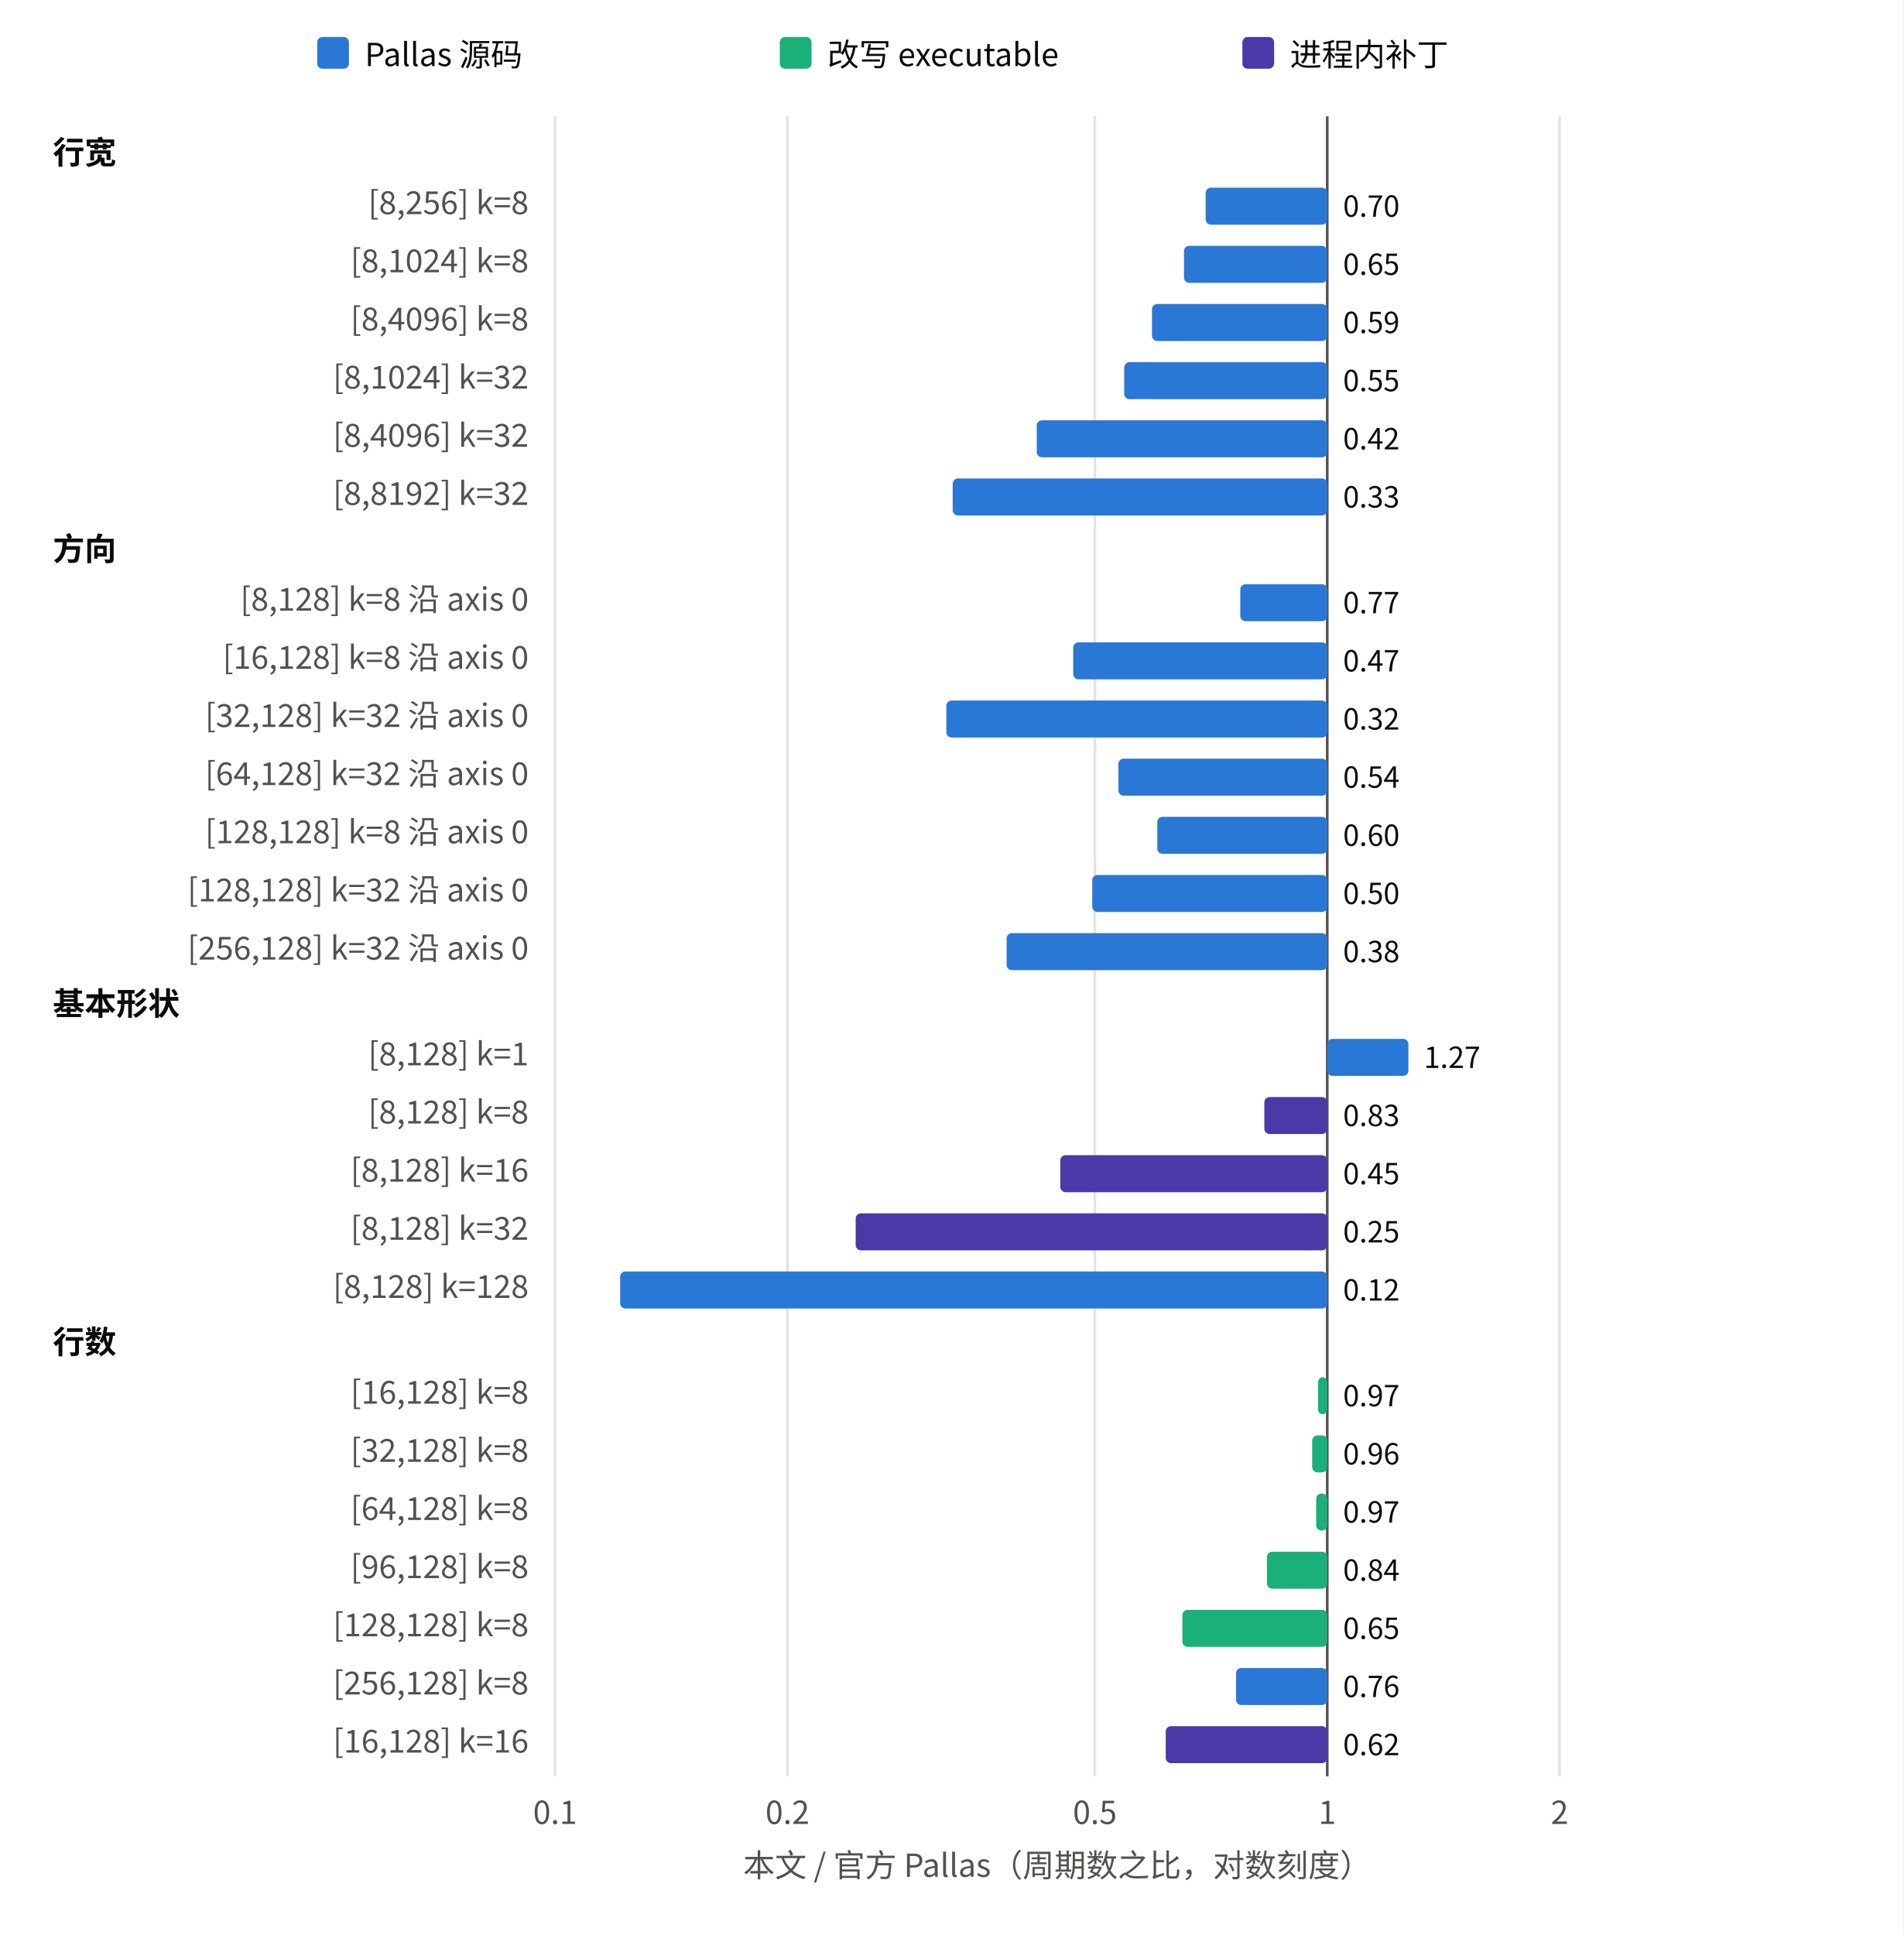
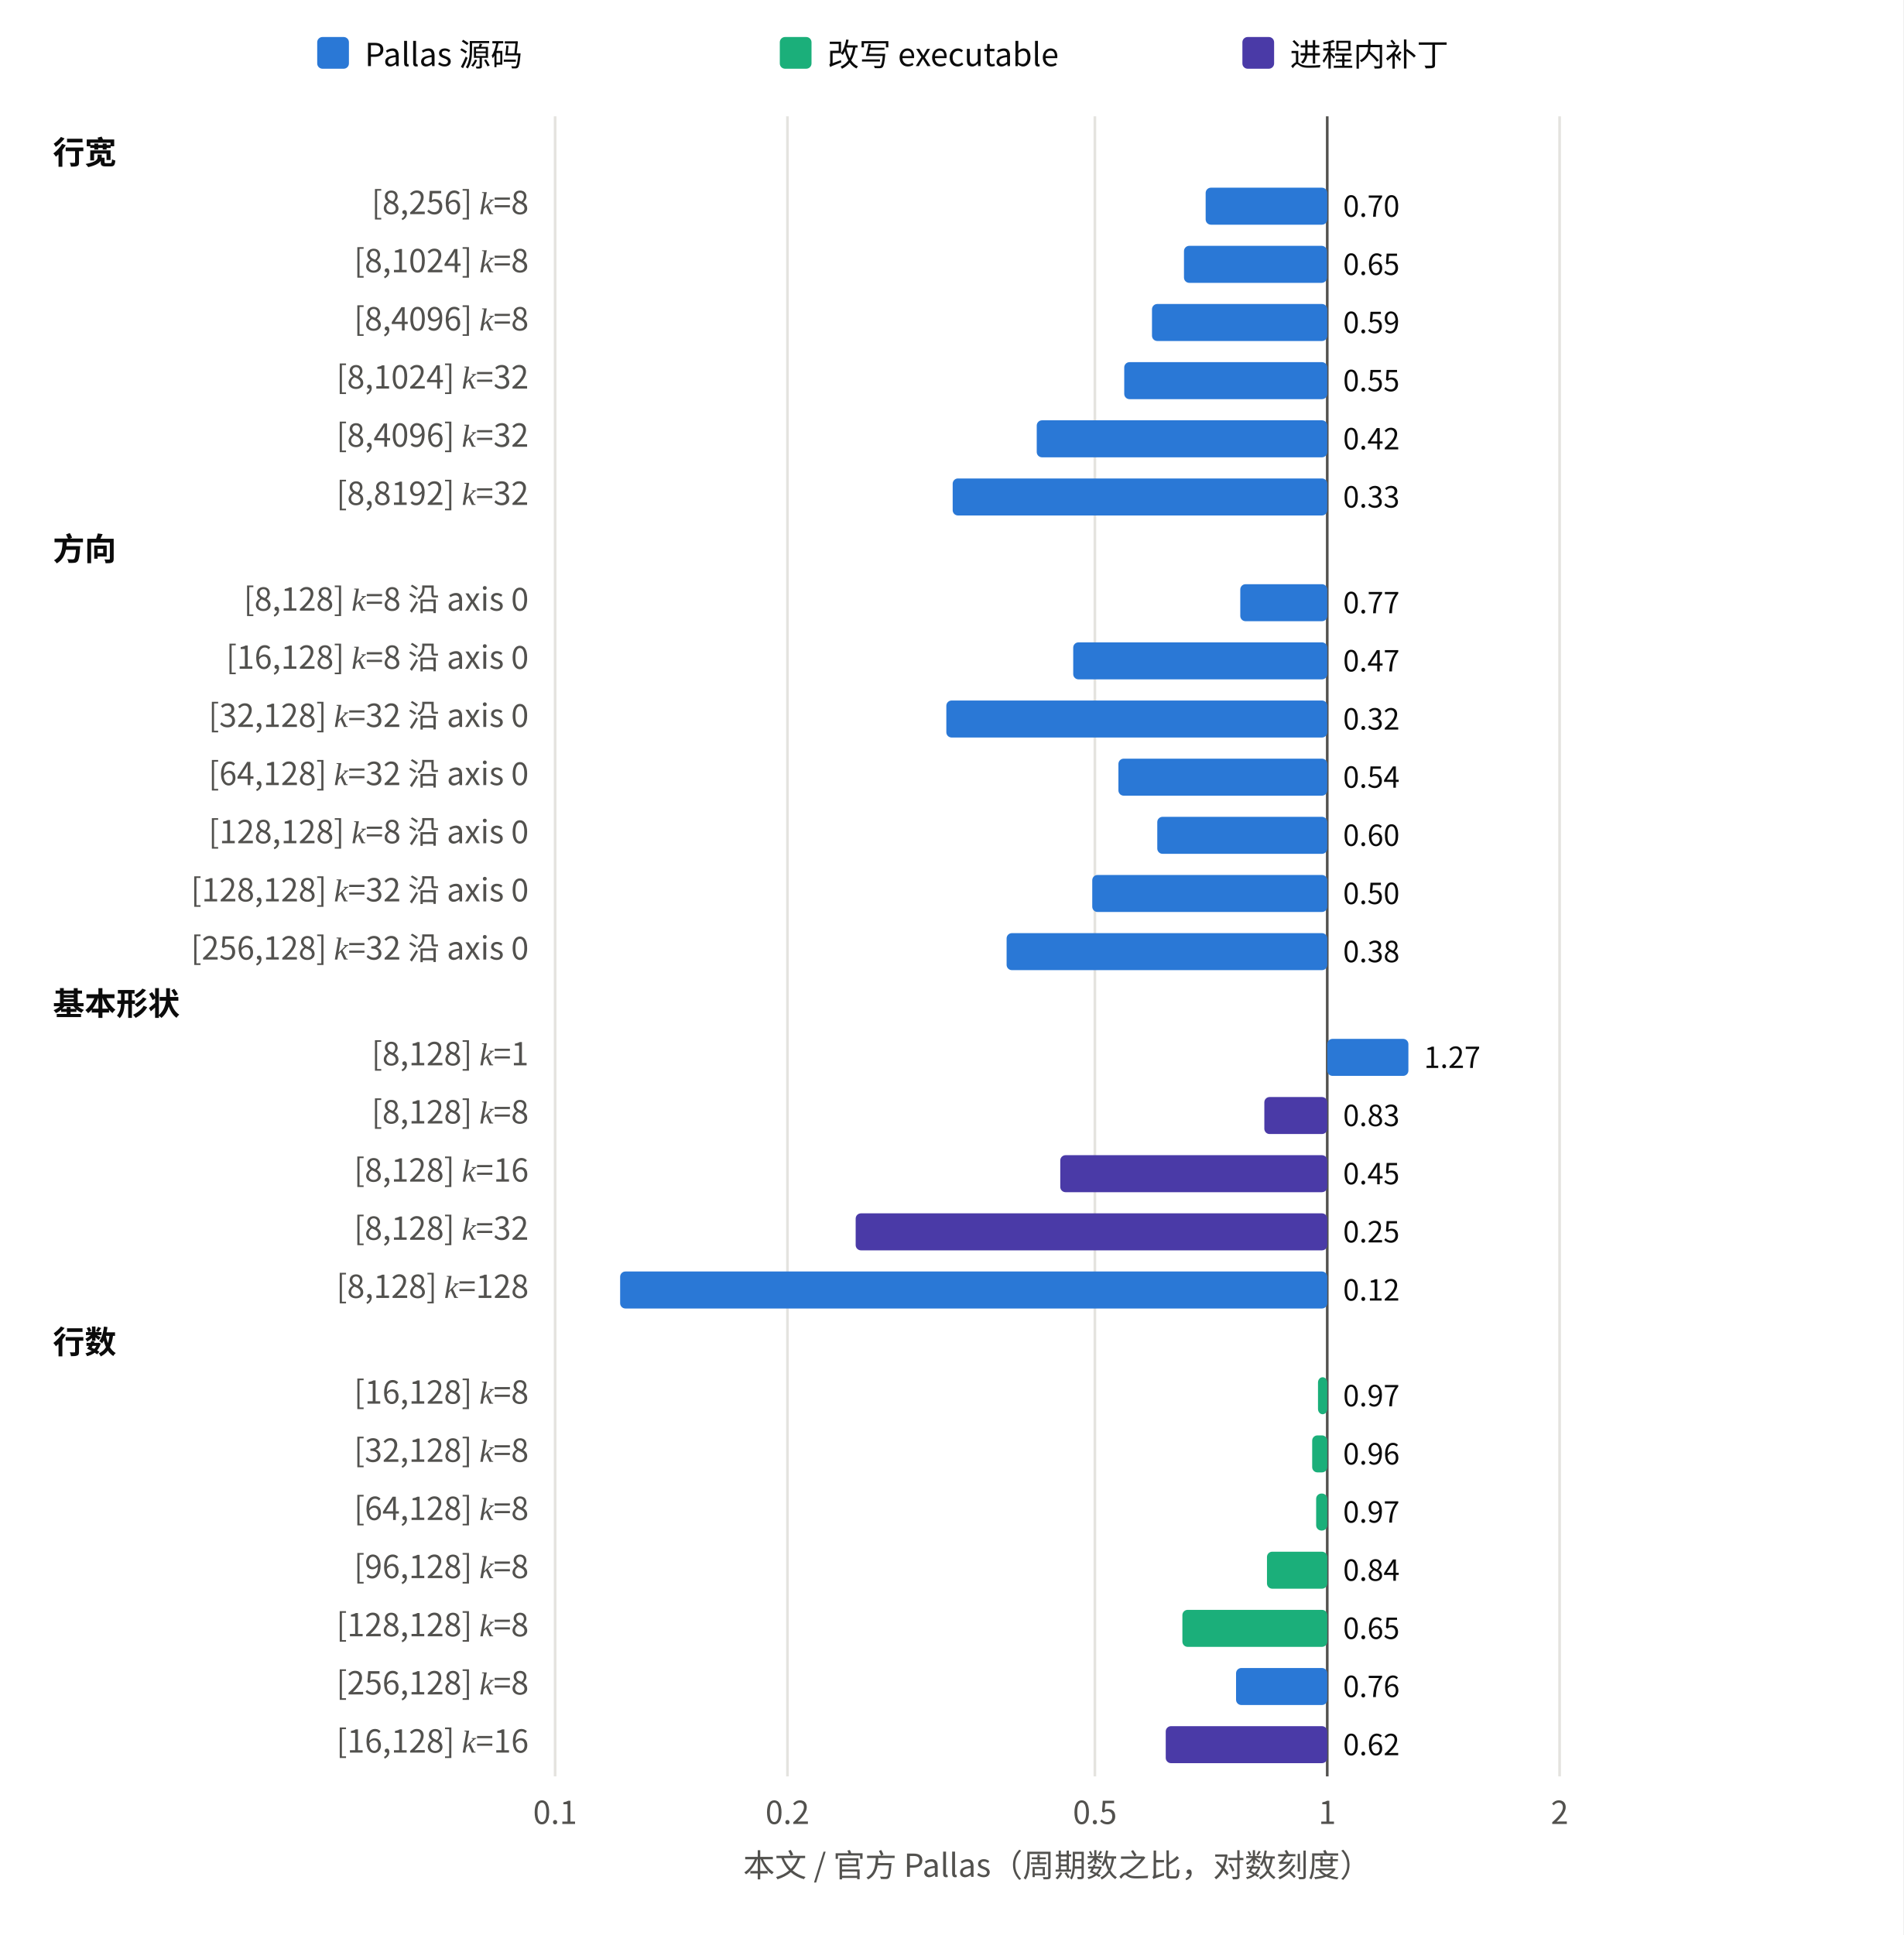
<svg xmlns="http://www.w3.org/2000/svg" width="720" height="732" viewBox="0 0 720 732" font-family="'Noto Sans CJK SC', 'Source Han Sans SC', 'PingFang SC', 'Microsoft YaHei', sans-serif">
  <defs>
    <marker id="arrow" viewBox="0 0 10 10" refX="9" refY="5" markerWidth="7" markerHeight="7" orient="auto-start-reverse">
      <path d="M0,0 L10,5 L0,10 z" fill="#52514e" />
    </marker>
  </defs>
  <rect x="0" y="0" width="720" height="732" fill="#ffffff" />
  <line x1="210.0" y1="44.0" x2="210.0" y2="672.0" stroke="#e4e3df" stroke-width="1" />
  <text x="210.0" y="690.0" font-size="12" text-anchor="middle" fill="#52514e" font-weight="normal">0.1</text>
  <line x1="297.9" y1="44.0" x2="297.9" y2="672.0" stroke="#e4e3df" stroke-width="1" />
  <text x="297.9" y="690.0" font-size="12" text-anchor="middle" fill="#52514e" font-weight="normal">0.2</text>
  <line x1="414.2" y1="44.0" x2="414.2" y2="672.0" stroke="#e4e3df" stroke-width="1" />
  <text x="414.2" y="690.0" font-size="12" text-anchor="middle" fill="#52514e" font-weight="normal">0.5</text>
  <line x1="502.1" y1="44.0" x2="502.1" y2="672.0" stroke="#52514e" stroke-width="1" />
  <text x="502.1" y="690.0" font-size="12" text-anchor="middle" fill="#52514e" font-weight="normal">1</text>
  <line x1="590.0" y1="44.0" x2="590.0" y2="672.0" stroke="#e4e3df" stroke-width="1" />
  <text x="590.0" y="690.0" font-size="12" text-anchor="middle" fill="#52514e" font-weight="normal">2</text>
  <text x="400.0" y="710.0" font-size="12" text-anchor="middle" fill="#52514e" font-weight="normal">本文 / 官方 Pallas（周期数之比，对数刻度）</text>
  <rect x="120.0" y="14.0" width="12.0" height="12.0" rx="2" fill="#2a78d6" stroke="none" />
  <text x="138.0" y="25.0" font-size="12" text-anchor="start" fill="#0b0b0b" font-weight="normal">Pallas 源码</text>
  <rect x="295.0" y="14.0" width="12.0" height="12.0" rx="2" fill="#1baf7a" stroke="none" />
  <text x="313.0" y="25.0" font-size="12" text-anchor="start" fill="#0b0b0b" font-weight="normal">改写 executable</text>
  <rect x="470.0" y="14.0" width="12.0" height="12.0" rx="2" fill="#4a3aa7" stroke="none" />
  <text x="488.0" y="25.0" font-size="12" text-anchor="start" fill="#0b0b0b" font-weight="normal">进程内补丁</text>
  <text x="20.0" y="62.0" font-size="12" text-anchor="start" fill="#0b0b0b" font-weight="bold">行宽</text>
-   <text x="200.0" y="81.0" font-size="12" text-anchor="end" fill="#52514e" font-weight="normal">[8,256] k=8</text>
+   <text x="200.0" y="81.0" font-size="12" text-anchor="end" fill="#52514e" font-weight="normal">[8,256] <tspan font-family="Liberation Serif, serif" font-style="italic">k</tspan>=8</text>
  <rect x="456.1" y="71.0" width="46.0" height="14.0" rx="2" fill="#2a78d6" stroke="none" />
  <text x="508.1" y="82.0" font-size="11" text-anchor="start" fill="#0b0b0b" font-weight="normal">0.70</text>
-   <text x="200.0" y="103.0" font-size="12" text-anchor="end" fill="#52514e" font-weight="normal">[8,1024] k=8</text>
+   <text x="200.0" y="103.0" font-size="12" text-anchor="end" fill="#52514e" font-weight="normal">[8,1024] <tspan font-family="Liberation Serif, serif" font-style="italic">k</tspan>=8</text>
  <rect x="447.9" y="93.0" width="54.1" height="14.0" rx="2" fill="#2a78d6" stroke="none" />
  <text x="508.1" y="104.0" font-size="11" text-anchor="start" fill="#0b0b0b" font-weight="normal">0.65</text>
-   <text x="200.0" y="125.0" font-size="12" text-anchor="end" fill="#52514e" font-weight="normal">[8,4096] k=8</text>
+   <text x="200.0" y="125.0" font-size="12" text-anchor="end" fill="#52514e" font-weight="normal">[8,4096] <tspan font-family="Liberation Serif, serif" font-style="italic">k</tspan>=8</text>
  <rect x="435.8" y="115.0" width="66.3" height="14.0" rx="2" fill="#2a78d6" stroke="none" />
  <text x="508.1" y="126.0" font-size="11" text-anchor="start" fill="#0b0b0b" font-weight="normal">0.59</text>
-   <text x="200.0" y="147.0" font-size="12" text-anchor="end" fill="#52514e" font-weight="normal">[8,1024] k=32</text>
+   <text x="200.0" y="147.0" font-size="12" text-anchor="end" fill="#52514e" font-weight="normal">[8,1024] <tspan font-family="Liberation Serif, serif" font-style="italic">k</tspan>=32</text>
  <rect x="425.3" y="137.0" width="76.8" height="14.0" rx="2" fill="#2a78d6" stroke="none" />
  <text x="508.1" y="148.0" font-size="11" text-anchor="start" fill="#0b0b0b" font-weight="normal">0.55</text>
-   <text x="200.0" y="169.0" font-size="12" text-anchor="end" fill="#52514e" font-weight="normal">[8,4096] k=32</text>
+   <text x="200.0" y="169.0" font-size="12" text-anchor="end" fill="#52514e" font-weight="normal">[8,4096] <tspan font-family="Liberation Serif, serif" font-style="italic">k</tspan>=32</text>
  <rect x="392.2" y="159.0" width="109.9" height="14.0" rx="2" fill="#2a78d6" stroke="none" />
  <text x="508.1" y="170.0" font-size="11" text-anchor="start" fill="#0b0b0b" font-weight="normal">0.42</text>
-   <text x="200.0" y="191.0" font-size="12" text-anchor="end" fill="#52514e" font-weight="normal">[8,8192] k=32</text>
+   <text x="200.0" y="191.0" font-size="12" text-anchor="end" fill="#52514e" font-weight="normal">[8,8192] <tspan font-family="Liberation Serif, serif" font-style="italic">k</tspan>=32</text>
  <rect x="360.4" y="181.0" width="141.7" height="14.0" rx="2" fill="#2a78d6" stroke="none" />
  <text x="508.1" y="192.0" font-size="11" text-anchor="start" fill="#0b0b0b" font-weight="normal">0.33</text>
  <text x="20.0" y="212.0" font-size="12" text-anchor="start" fill="#0b0b0b" font-weight="bold">方向</text>
-   <text x="200.0" y="231.0" font-size="12" text-anchor="end" fill="#52514e" font-weight="normal">[8,128] k=8 沿 axis 0</text>
+   <text x="200.0" y="231.0" font-size="12" text-anchor="end" fill="#52514e" font-weight="normal">[8,128] <tspan font-family="Liberation Serif, serif" font-style="italic">k</tspan>=8 沿 axis 0</text>
  <rect x="469.2" y="221.0" width="32.9" height="14.0" rx="2" fill="#2a78d6" stroke="none" />
  <text x="508.1" y="232.0" font-size="11" text-anchor="start" fill="#0b0b0b" font-weight="normal">0.77</text>
-   <text x="200.0" y="253.0" font-size="12" text-anchor="end" fill="#52514e" font-weight="normal">[16,128] k=8 沿 axis 0</text>
+   <text x="200.0" y="253.0" font-size="12" text-anchor="end" fill="#52514e" font-weight="normal">[16,128] <tspan font-family="Liberation Serif, serif" font-style="italic">k</tspan>=8 沿 axis 0</text>
  <rect x="406.0" y="243.0" width="96.1" height="14.0" rx="2" fill="#2a78d6" stroke="none" />
  <text x="508.1" y="254.0" font-size="11" text-anchor="start" fill="#0b0b0b" font-weight="normal">0.47</text>
-   <text x="200.0" y="275.0" font-size="12" text-anchor="end" fill="#52514e" font-weight="normal">[32,128] k=32 沿 axis 0</text>
+   <text x="200.0" y="275.0" font-size="12" text-anchor="end" fill="#52514e" font-weight="normal">[32,128] <tspan font-family="Liberation Serif, serif" font-style="italic">k</tspan>=32 沿 axis 0</text>
  <rect x="358.0" y="265.0" width="144.1" height="14.0" rx="2" fill="#2a78d6" stroke="none" />
  <text x="508.1" y="276.0" font-size="11" text-anchor="start" fill="#0b0b0b" font-weight="normal">0.32</text>
-   <text x="200.0" y="297.0" font-size="12" text-anchor="end" fill="#52514e" font-weight="normal">[64,128] k=32 沿 axis 0</text>
+   <text x="200.0" y="297.0" font-size="12" text-anchor="end" fill="#52514e" font-weight="normal">[64,128] <tspan font-family="Liberation Serif, serif" font-style="italic">k</tspan>=32 沿 axis 0</text>
  <rect x="423.1" y="287.0" width="79.0" height="14.0" rx="2" fill="#2a78d6" stroke="none" />
  <text x="508.1" y="298.0" font-size="11" text-anchor="start" fill="#0b0b0b" font-weight="normal">0.54</text>
-   <text x="200.0" y="319.0" font-size="12" text-anchor="end" fill="#52514e" font-weight="normal">[128,128] k=8 沿 axis 0</text>
+   <text x="200.0" y="319.0" font-size="12" text-anchor="end" fill="#52514e" font-weight="normal">[128,128] <tspan font-family="Liberation Serif, serif" font-style="italic">k</tspan>=8 沿 axis 0</text>
  <rect x="437.8" y="309.0" width="64.3" height="14.0" rx="2" fill="#2a78d6" stroke="none" />
  <text x="508.1" y="320.0" font-size="11" text-anchor="start" fill="#0b0b0b" font-weight="normal">0.60</text>
-   <text x="200.0" y="341.0" font-size="12" text-anchor="end" fill="#52514e" font-weight="normal">[128,128] k=32 沿 axis 0</text>
+   <text x="200.0" y="341.0" font-size="12" text-anchor="end" fill="#52514e" font-weight="normal">[128,128] <tspan font-family="Liberation Serif, serif" font-style="italic">k</tspan>=32 沿 axis 0</text>
  <rect x="413.2" y="331.0" width="88.9" height="14.0" rx="2" fill="#2a78d6" stroke="none" />
  <text x="508.1" y="342.0" font-size="11" text-anchor="start" fill="#0b0b0b" font-weight="normal">0.50</text>
-   <text x="200.0" y="363.0" font-size="12" text-anchor="end" fill="#52514e" font-weight="normal">[256,128] k=32 沿 axis 0</text>
+   <text x="200.0" y="363.0" font-size="12" text-anchor="end" fill="#52514e" font-weight="normal">[256,128] <tspan font-family="Liberation Serif, serif" font-style="italic">k</tspan>=32 沿 axis 0</text>
  <rect x="380.8" y="353.0" width="121.3" height="14.0" rx="2" fill="#2a78d6" stroke="none" />
  <text x="508.1" y="364.0" font-size="11" text-anchor="start" fill="#0b0b0b" font-weight="normal">0.38</text>
  <text x="20.0" y="384.0" font-size="12" text-anchor="start" fill="#0b0b0b" font-weight="bold">基本形状</text>
-   <text x="200.0" y="403.0" font-size="12" text-anchor="end" fill="#52514e" font-weight="normal">[8,128] k=1</text>
+   <text x="200.0" y="403.0" font-size="12" text-anchor="end" fill="#52514e" font-weight="normal">[8,128] <tspan font-family="Liberation Serif, serif" font-style="italic">k</tspan>=1</text>
  <rect x="502.1" y="393.0" width="30.7" height="14.0" rx="2" fill="#2a78d6" stroke="none" />
  <text x="538.7" y="404.0" font-size="11" text-anchor="start" fill="#0b0b0b" font-weight="normal">1.27</text>
-   <text x="200.0" y="425.0" font-size="12" text-anchor="end" fill="#52514e" font-weight="normal">[8,128] k=8</text>
+   <text x="200.0" y="425.0" font-size="12" text-anchor="end" fill="#52514e" font-weight="normal">[8,128] <tspan font-family="Liberation Serif, serif" font-style="italic">k</tspan>=8</text>
  <rect x="478.3" y="415.0" width="23.8" height="14.0" rx="2" fill="#4a3aa7" stroke="none" />
  <text x="508.1" y="426.0" font-size="11" text-anchor="start" fill="#0b0b0b" font-weight="normal">0.83</text>
-   <text x="200.0" y="447.0" font-size="12" text-anchor="end" fill="#52514e" font-weight="normal">[8,128] k=16</text>
+   <text x="200.0" y="447.0" font-size="12" text-anchor="end" fill="#52514e" font-weight="normal">[8,128] <tspan font-family="Liberation Serif, serif" font-style="italic">k</tspan>=16</text>
  <rect x="401.1" y="437.0" width="101.0" height="14.0" rx="2" fill="#4a3aa7" stroke="none" />
  <text x="508.1" y="448.0" font-size="11" text-anchor="start" fill="#0b0b0b" font-weight="normal">0.45</text>
-   <text x="200.0" y="469.0" font-size="12" text-anchor="end" fill="#52514e" font-weight="normal">[8,128] k=32</text>
+   <text x="200.0" y="469.0" font-size="12" text-anchor="end" fill="#52514e" font-weight="normal">[8,128] <tspan font-family="Liberation Serif, serif" font-style="italic">k</tspan>=32</text>
  <rect x="323.7" y="459.0" width="178.4" height="14.0" rx="2" fill="#4a3aa7" stroke="none" />
  <text x="508.1" y="470.0" font-size="11" text-anchor="start" fill="#0b0b0b" font-weight="normal">0.25</text>
-   <text x="200.0" y="491.0" font-size="12" text-anchor="end" fill="#52514e" font-weight="normal">[8,128] k=128</text>
+   <text x="200.0" y="491.0" font-size="12" text-anchor="end" fill="#52514e" font-weight="normal">[8,128] <tspan font-family="Liberation Serif, serif" font-style="italic">k</tspan>=128</text>
  <rect x="234.6" y="481.0" width="267.5" height="14.0" rx="2" fill="#2a78d6" stroke="none" />
  <text x="508.1" y="492.0" font-size="11" text-anchor="start" fill="#0b0b0b" font-weight="normal">0.12</text>
  <text x="20.0" y="512.0" font-size="12" text-anchor="start" fill="#0b0b0b" font-weight="bold">行数</text>
-   <text x="200.0" y="531.0" font-size="12" text-anchor="end" fill="#52514e" font-weight="normal">[16,128] k=8</text>
+   <text x="200.0" y="531.0" font-size="12" text-anchor="end" fill="#52514e" font-weight="normal">[16,128] <tspan font-family="Liberation Serif, serif" font-style="italic">k</tspan>=8</text>
  <rect x="498.6" y="521.0" width="3.5" height="14.0" rx="2" fill="#1baf7a" stroke="none" />
  <text x="508.1" y="532.0" font-size="11" text-anchor="start" fill="#0b0b0b" font-weight="normal">0.97</text>
-   <text x="200.0" y="553.0" font-size="12" text-anchor="end" fill="#52514e" font-weight="normal">[32,128] k=8</text>
+   <text x="200.0" y="553.0" font-size="12" text-anchor="end" fill="#52514e" font-weight="normal">[32,128] <tspan font-family="Liberation Serif, serif" font-style="italic">k</tspan>=8</text>
  <rect x="496.4" y="543.0" width="5.7" height="14.0" rx="2" fill="#1baf7a" stroke="none" />
  <text x="508.1" y="554.0" font-size="11" text-anchor="start" fill="#0b0b0b" font-weight="normal">0.96</text>
-   <text x="200.0" y="575.0" font-size="12" text-anchor="end" fill="#52514e" font-weight="normal">[64,128] k=8</text>
+   <text x="200.0" y="575.0" font-size="12" text-anchor="end" fill="#52514e" font-weight="normal">[64,128] <tspan font-family="Liberation Serif, serif" font-style="italic">k</tspan>=8</text>
  <rect x="497.9" y="565.0" width="4.2" height="14.0" rx="2" fill="#1baf7a" stroke="none" />
  <text x="508.1" y="576.0" font-size="11" text-anchor="start" fill="#0b0b0b" font-weight="normal">0.97</text>
-   <text x="200.0" y="597.0" font-size="12" text-anchor="end" fill="#52514e" font-weight="normal">[96,128] k=8</text>
+   <text x="200.0" y="597.0" font-size="12" text-anchor="end" fill="#52514e" font-weight="normal">[96,128] <tspan font-family="Liberation Serif, serif" font-style="italic">k</tspan>=8</text>
  <rect x="479.3" y="587.0" width="22.8" height="14.0" rx="2" fill="#1baf7a" stroke="none" />
  <text x="508.1" y="598.0" font-size="11" text-anchor="start" fill="#0b0b0b" font-weight="normal">0.84</text>
-   <text x="200.0" y="619.0" font-size="12" text-anchor="end" fill="#52514e" font-weight="normal">[128,128] k=8</text>
+   <text x="200.0" y="619.0" font-size="12" text-anchor="end" fill="#52514e" font-weight="normal">[128,128] <tspan font-family="Liberation Serif, serif" font-style="italic">k</tspan>=8</text>
  <rect x="447.3" y="609.0" width="54.8" height="14.0" rx="2" fill="#1baf7a" stroke="none" />
  <text x="508.1" y="620.0" font-size="11" text-anchor="start" fill="#0b0b0b" font-weight="normal">0.65</text>
-   <text x="200.0" y="641.0" font-size="12" text-anchor="end" fill="#52514e" font-weight="normal">[256,128] k=8</text>
+   <text x="200.0" y="641.0" font-size="12" text-anchor="end" fill="#52514e" font-weight="normal">[256,128] <tspan font-family="Liberation Serif, serif" font-style="italic">k</tspan>=8</text>
  <rect x="467.6" y="631.0" width="34.5" height="14.0" rx="2" fill="#2a78d6" stroke="none" />
  <text x="508.1" y="642.0" font-size="11" text-anchor="start" fill="#0b0b0b" font-weight="normal">0.76</text>
-   <text x="200.0" y="663.0" font-size="12" text-anchor="end" fill="#52514e" font-weight="normal">[16,128] k=16</text>
+   <text x="200.0" y="663.0" font-size="12" text-anchor="end" fill="#52514e" font-weight="normal">[16,128] <tspan font-family="Liberation Serif, serif" font-style="italic">k</tspan>=16</text>
  <rect x="441.0" y="653.0" width="61.1" height="14.0" rx="2" fill="#4a3aa7" stroke="none" />
  <text x="508.1" y="664.0" font-size="11" text-anchor="start" fill="#0b0b0b" font-weight="normal">0.62</text>
</svg>
